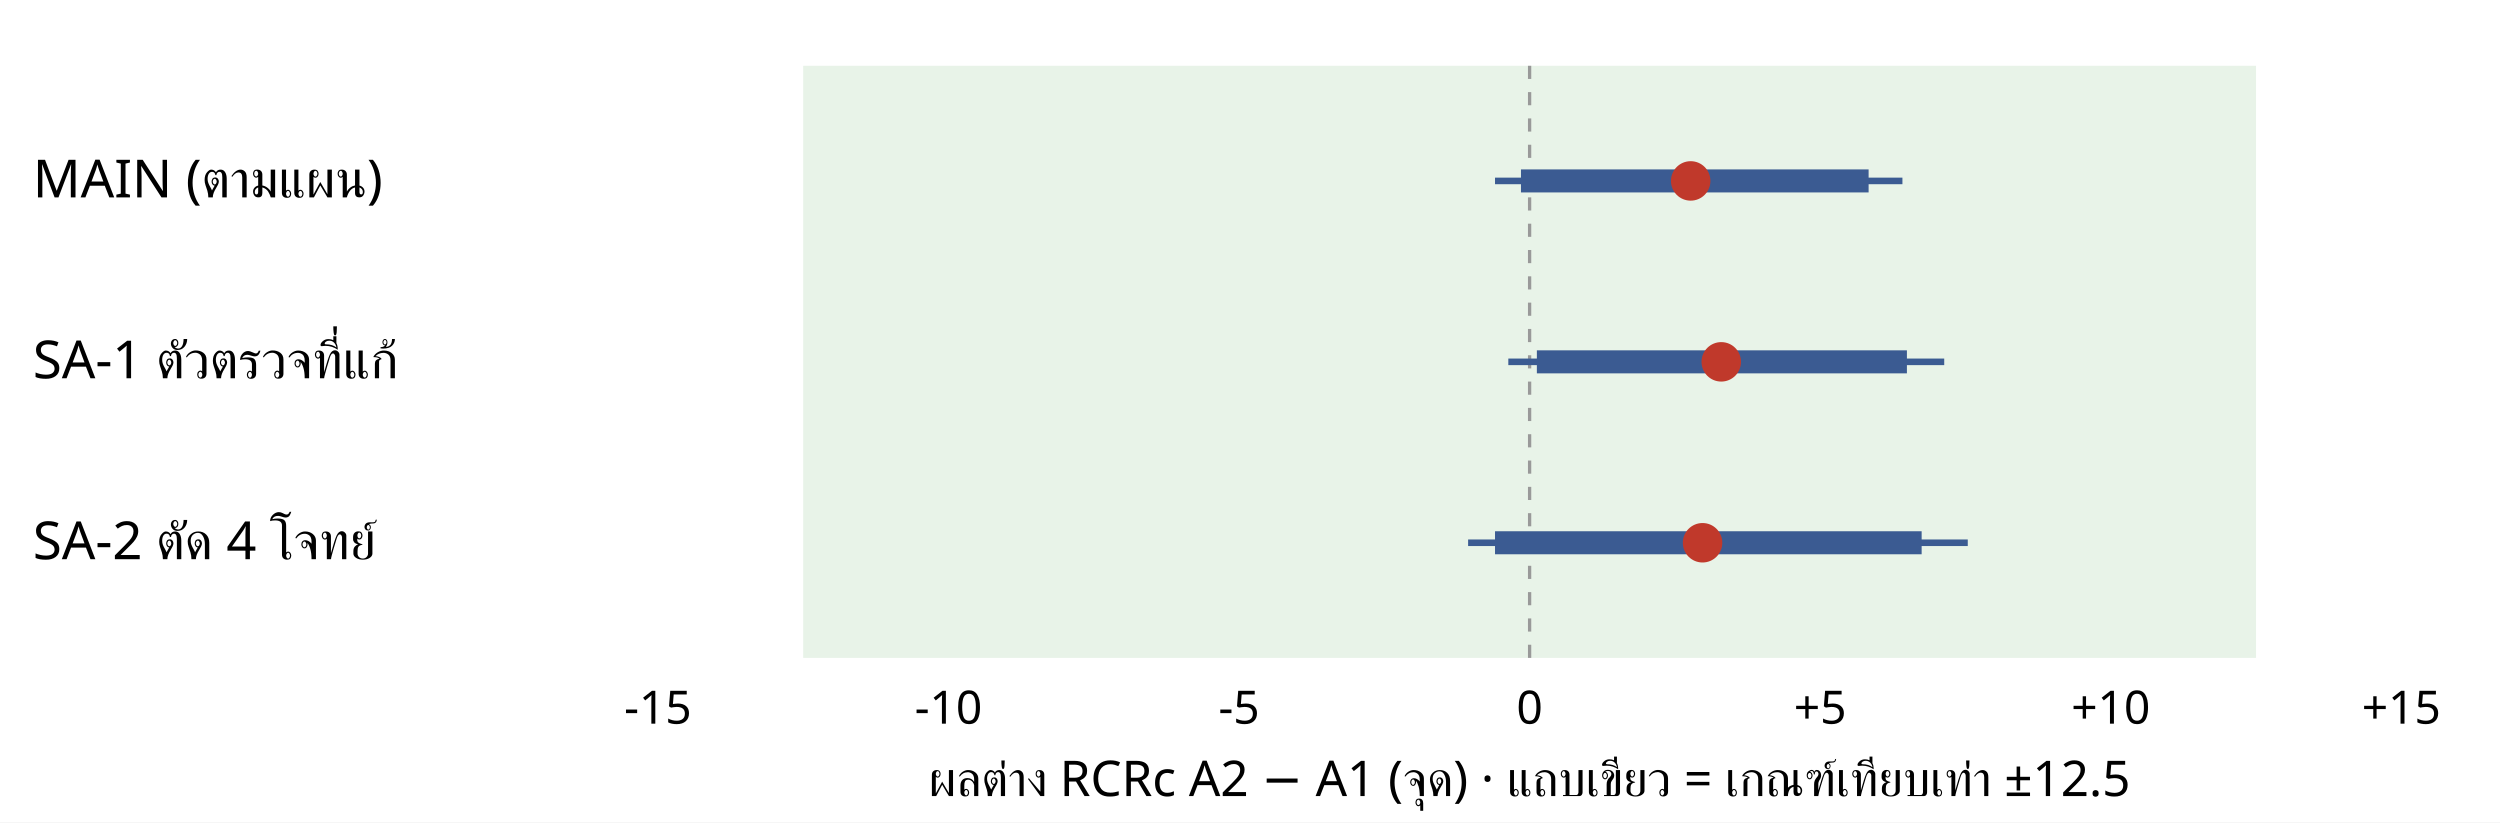
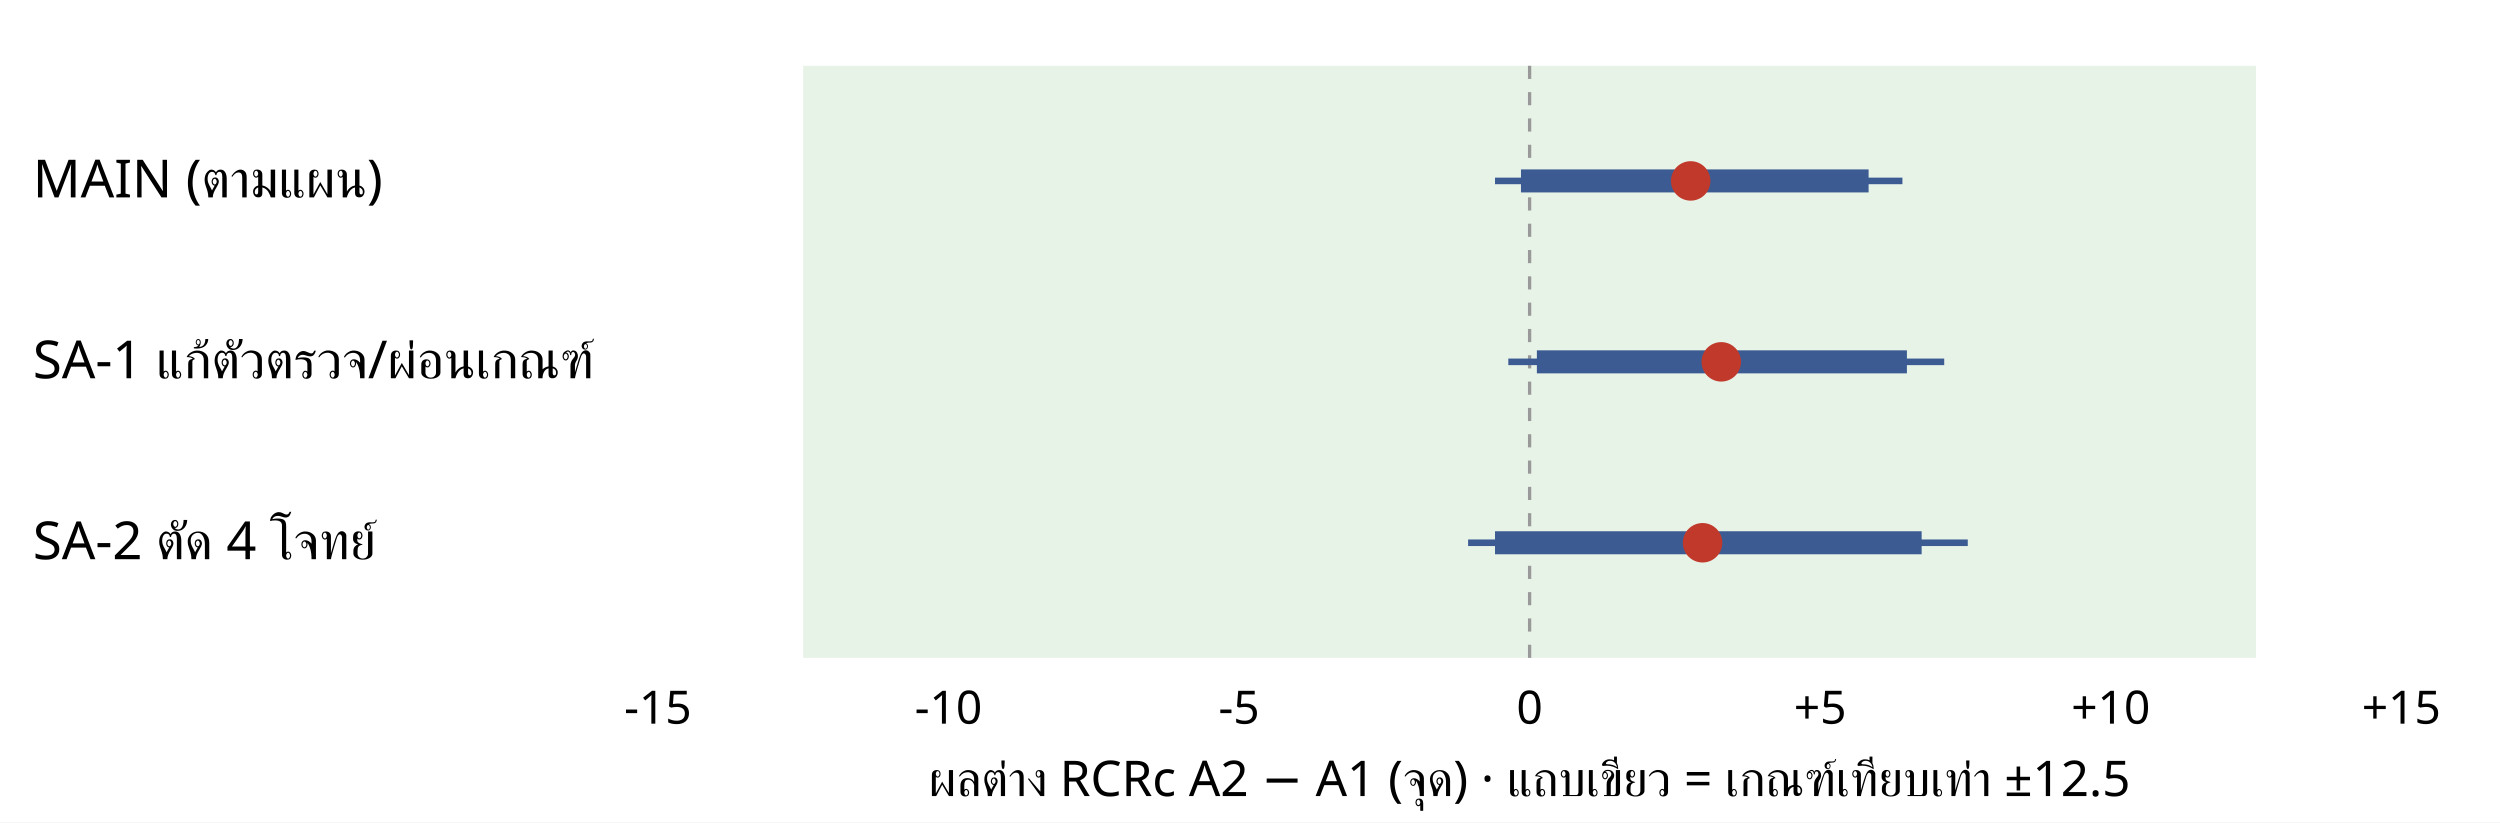
<svg xmlns="http://www.w3.org/2000/svg" width="760" height="250" viewBox="0 0 760 250">
  <rect width="100%" height="100%" fill="#fff" />
  <rect x="244.167" y="20" width="441.667" height="180" fill="#e8f3e8" />
  <line x1="465" y1="20" x2="465" y2="200" stroke="#999" stroke-dasharray="4" />
  <text x="200" y="220" text-anchor="middle" font-size="14" font-family="DB ChuanPim PSU, TH Sarabun New, Tahoma, sans-serif">-15</text>
  <text x="288.333" y="220" text-anchor="middle" font-size="14" font-family="DB ChuanPim PSU, TH Sarabun New, Tahoma, sans-serif">-10</text>
  <text x="376.667" y="220" text-anchor="middle" font-size="14" font-family="DB ChuanPim PSU, TH Sarabun New, Tahoma, sans-serif">-5</text>
  <text x="465" y="220" text-anchor="middle" font-size="14" font-family="DB ChuanPim PSU, TH Sarabun New, Tahoma, sans-serif">0</text>
  <text x="553.333" y="220" text-anchor="middle" font-size="14" font-family="DB ChuanPim PSU, TH Sarabun New, Tahoma, sans-serif">+5</text>
  <text x="641.667" y="220" text-anchor="middle" font-size="14" font-family="DB ChuanPim PSU, TH Sarabun New, Tahoma, sans-serif">+10</text>
  <text x="730" y="220" text-anchor="middle" font-size="14" font-family="DB ChuanPim PSU, TH Sarabun New, Tahoma, sans-serif">+15</text>
  <text x="465" y="242" text-anchor="middle" font-size="15" font-family="DB ChuanPim PSU, TH Sarabun New, Tahoma, sans-serif">ผลต่าง RCRc A2 − A1 (จุด) · แถบเขียว = เกณฑ์เทียบเท่า ±12.5</text>
  <text x="10" y="60" font-size="16" font-family="DB ChuanPim PSU, TH Sarabun New, Tahoma, sans-serif">MAIN (ตามแผน)</text>
  <line x1="454.484" y1="55" x2="578.338" y2="55" stroke="#3b5b92" stroke-width="2" />
  <line x1="462.371" y1="55" x2="568.056" y2="55" stroke="#3b5b92" stroke-width="7" />
  <circle cx="513.968" cy="55" r="6" fill="#c0392b" />
-   <text x="10" y="115" font-size="16" font-family="DB ChuanPim PSU, TH Sarabun New, Tahoma, sans-serif">SA-1 ตัวตรวจที่แก้</text>
+   <text x="10" y="115" font-size="16" font-family="DB ChuanPim PSU, TH Sarabun New, Tahoma, sans-serif">SA-1 แก้ตัวตรวจ/ผ่อนเกณฑ์</text>
  <line x1="458.529" y1="110" x2="591.044" y2="110" stroke="#3b5b92" stroke-width="2" />
  <line x1="467.207" y1="110" x2="579.701" y2="110" stroke="#3b5b92" stroke-width="7" />
  <circle cx="523.262" cy="110" r="6" fill="#c0392b" />
  <text x="10" y="170" font-size="16" font-family="DB ChuanPim PSU, TH Sarabun New, Tahoma, sans-serif">SA-2 ตัด 4 โจทย์</text>
  <line x1="446.305" y1="165" x2="598.201" y2="165" stroke="#3b5b92" stroke-width="2" />
  <line x1="454.484" y1="165" x2="584.18" y2="165" stroke="#3b5b92" stroke-width="7" />
  <circle cx="517.579" cy="165" r="6" fill="#c0392b" />
</svg>
